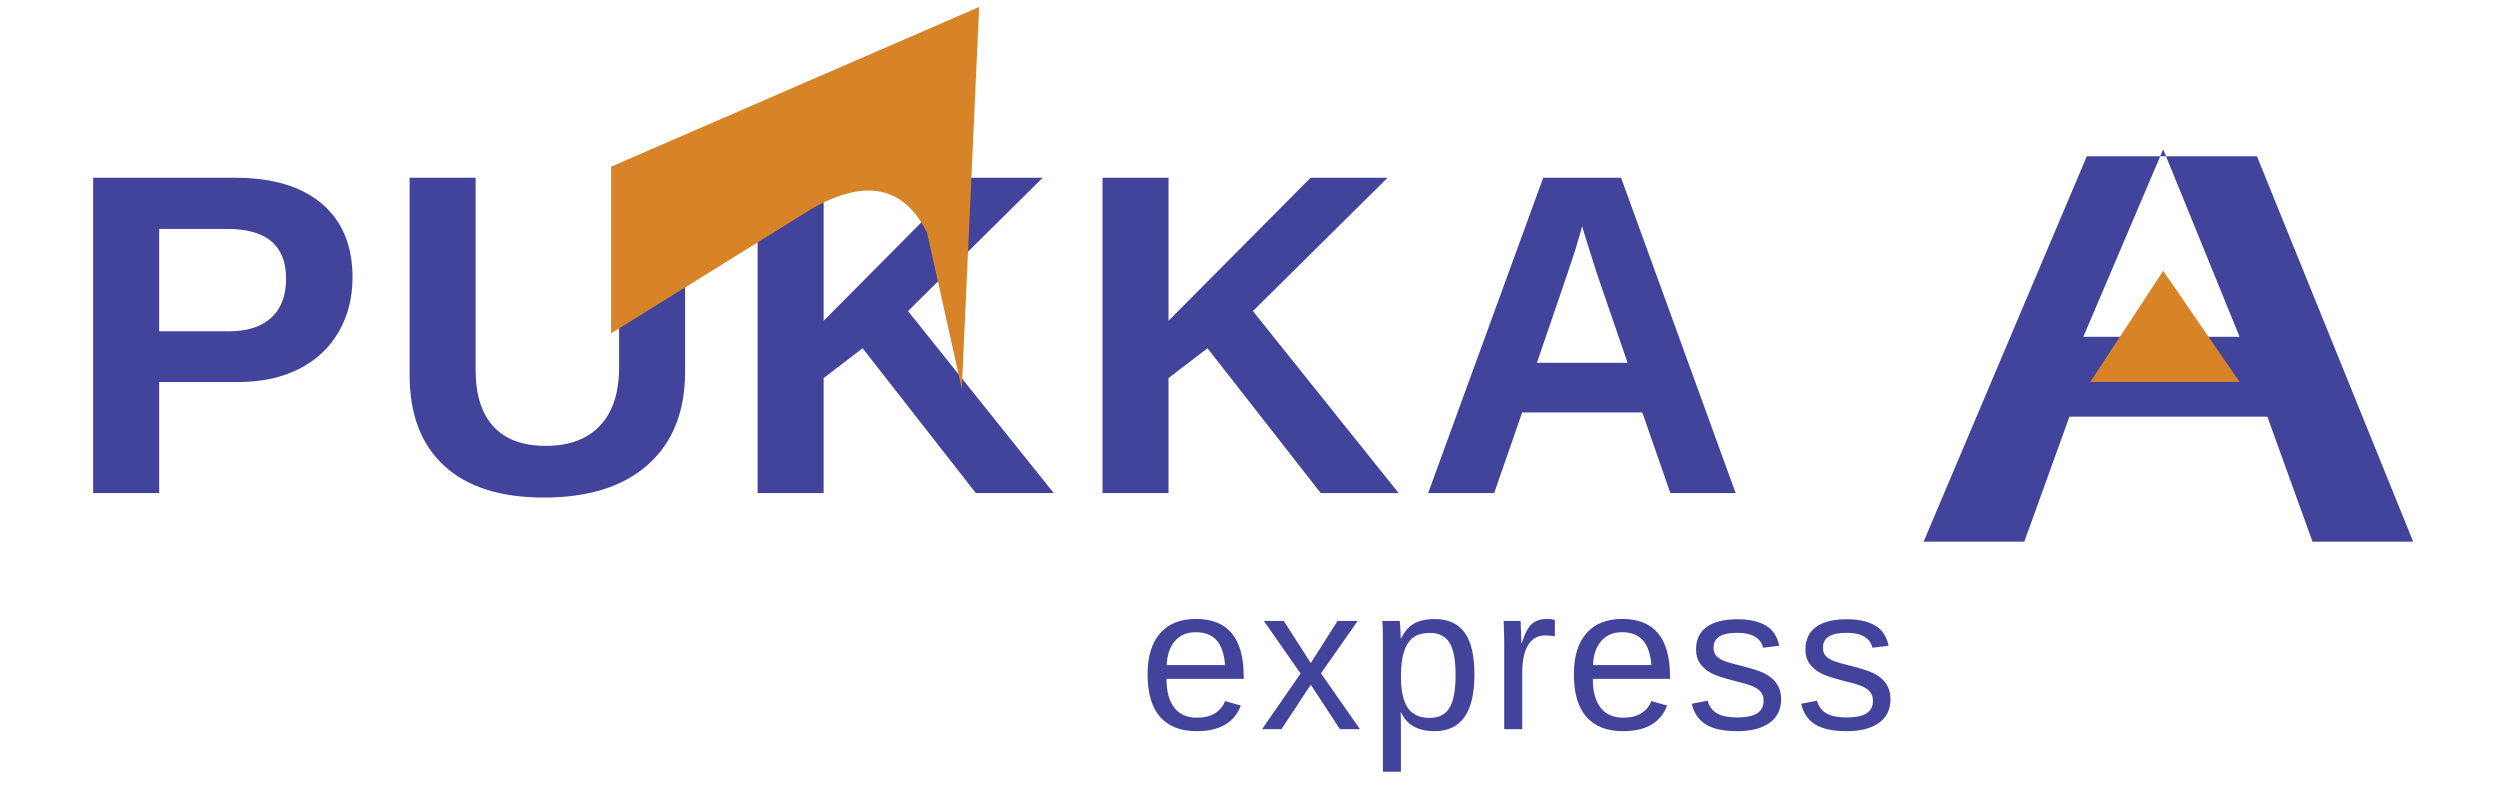
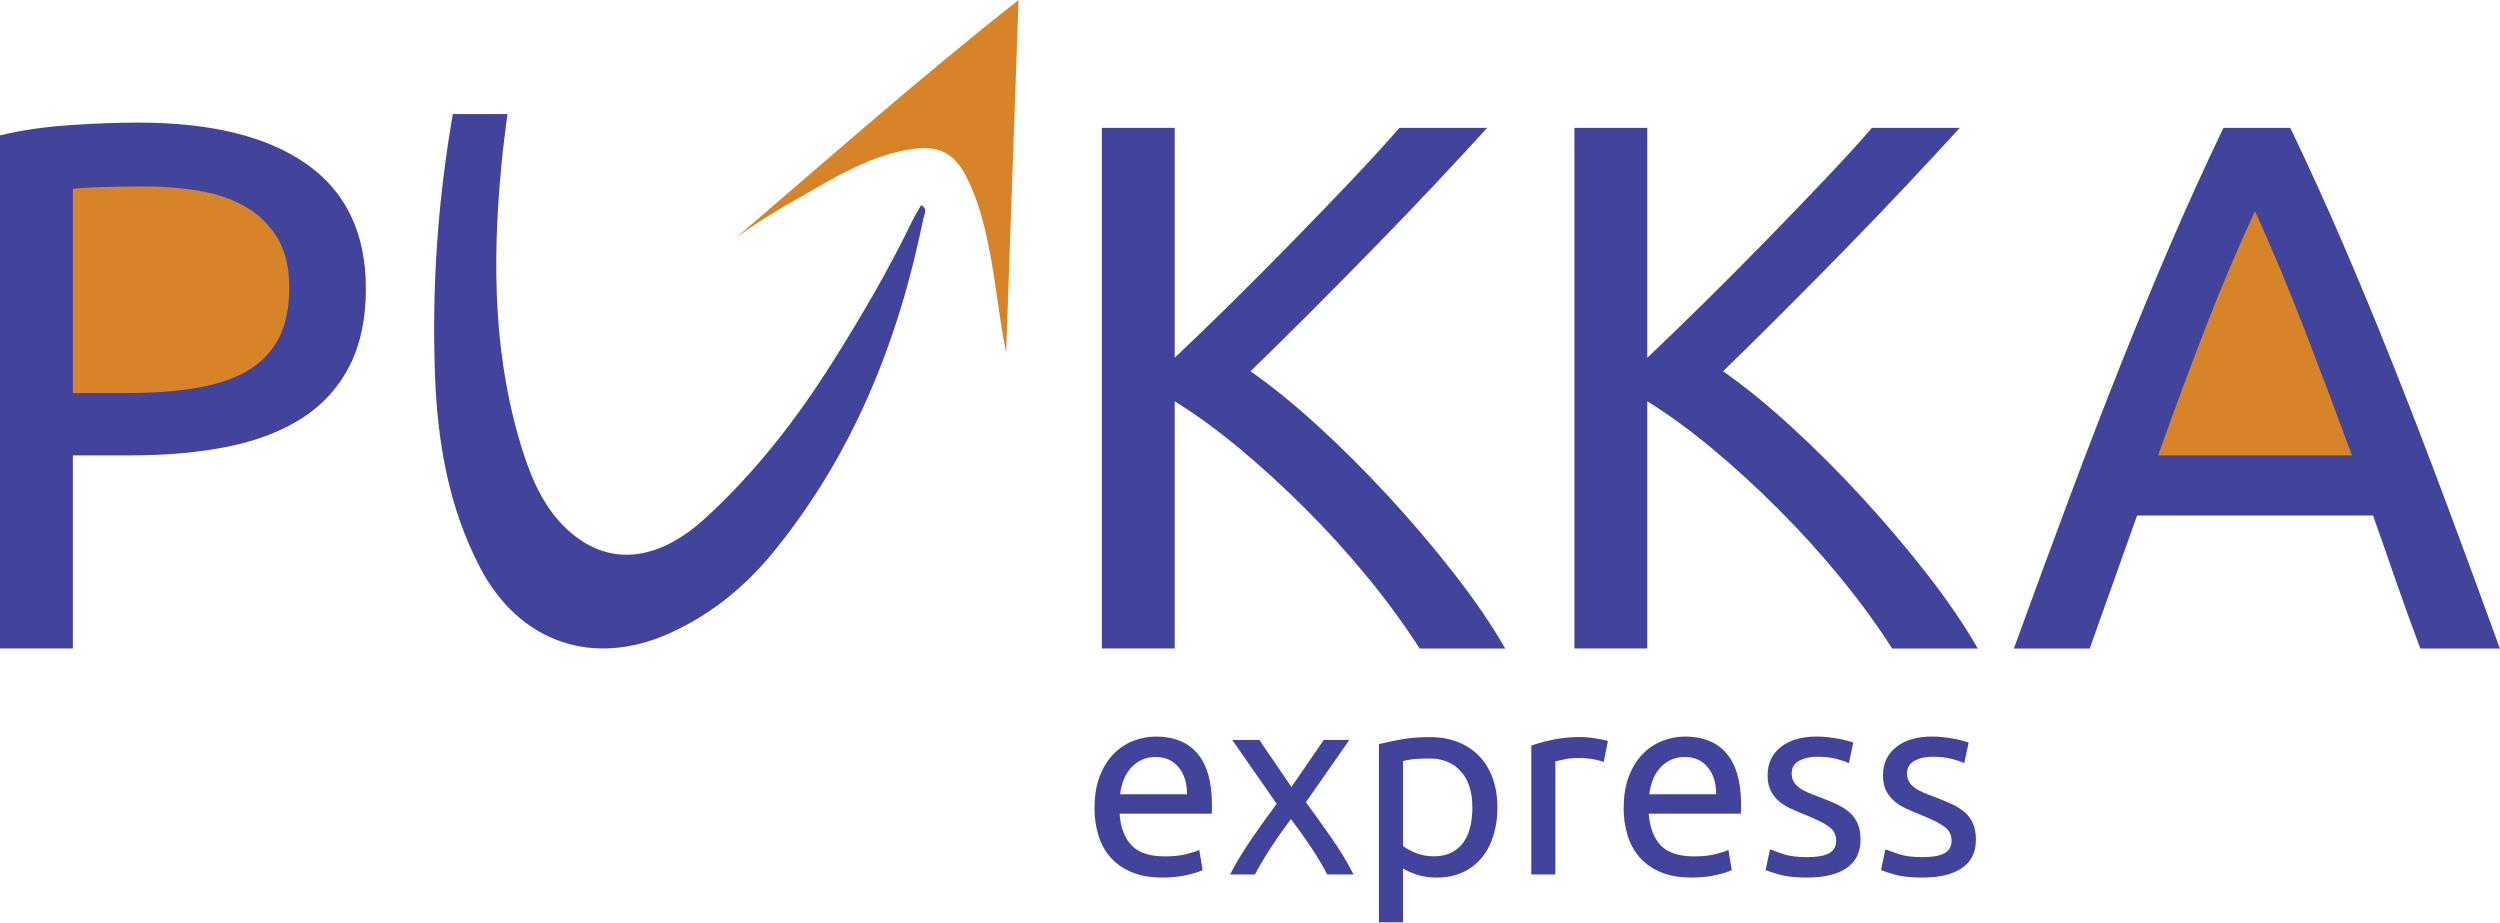
- <svg xmlns="http://www.w3.org/2000/svg" viewBox="0 0 720 230" role="img" aria-labelledby="title">
-   <text x="18" y="142" fill="#42449c" font-family="Arial, sans-serif" font-size="132" font-weight="800" letter-spacing="4">PUKKA</text>
-   <path d="M176 48 282 2l-5 110-10-45q-10-20-33-7l-58 36Z" fill="#d78428" />
-   <path d="M601 45 650 45l45 111h-29l-13-36h-57l-13 36h-29l47-111Zm-1 52h45l-22-54Z" fill="#42449c" />
-   <path d="m623 78 22 32h-43l21-32Z" fill="#d78428" />
-   <text x="328" y="210" fill="#42449c" font-family="Arial, sans-serif" font-size="59" letter-spacing="2">express</text>
+ <svg xmlns="http://www.w3.org/2000/svg" id="Layer_2" data-name="Layer 2" viewBox="0 0 596.7 220.14">
+   <defs>
+     <style>.cls-1 { fill: #d78428; }.cls-2 { fill: #42449c; }</style>
+   </defs>
+   <g id="Layer_1-2" data-name="Layer 1">
+     <g>
+       <polygon class="cls-1" points="75.4 55.32 68.51 91.01 15.94 104.44 6.46 84.16 9.91 42.08 21.97 36.36 67.65 45.84 75.4 55.32" />
+       <polygon class="cls-1" points="532.14 42.08 506.29 113.92 572.65 113.92 543.34 42.08 532.14 42.08" />
+       <path class="cls-2" d="M32.99,29.26c17.45,0,30.87,3.32,40.26,9.95,9.38,6.63,14.08,16.53,14.08,29.68,0,7.17-1.29,13.3-3.86,18.38-2.57,5.08-6.28,9.21-11.12,12.37s-10.73,5.47-17.66,6.9c-6.94,1.44-14.77,2.15-23.49,2.15h-13.81v46.09H0V32.31c4.9-1.19,10.37-2,16.41-2.42,6.03-.42,11.57-.63,16.59-.63Zm1.44,15.24c-7.42,0-13.09,.18-17.04,.54v48.77h13.09c5.97,0,11.36-.39,16.14-1.17,4.78-.78,8.82-2.09,12.1-3.94,3.29-1.85,5.83-4.39,7.62-7.62,1.79-3.23,2.69-7.35,2.69-12.37s-.93-8.72-2.78-11.84c-1.86-3.11-4.37-5.59-7.53-7.44-3.17-1.85-6.85-3.14-11.03-3.86-4.19-.72-8.61-1.08-13.27-1.08Z" />
+       <path class="cls-1" d="M240.14,84.16c-1.73-8.53-2.46-17.12-4.2-25.55-1.17-5.67-2.64-11.24-5.28-16.41-2.84-5.56-6.51-7.56-12.81-6.65-10.01,1.44-18.5,6.73-27.08,11.63-5.18,2.96-10.34,6.02-15.15,9.63C197.76,37.82,219.61,18.5,243.11,0c-1.01,28.52-1.99,56.34-2.97,84.16Z" />
+       <g>
+         <path class="cls-2" d="M354.97,30.52c-3.71,4.07-7.89,8.58-12.55,13.54-4.66,4.96-9.53,10.04-14.62,15.24-5.08,5.2-10.13,10.31-15.15,15.33-5.02,5.02-9.74,9.68-14.17,13.99,5.14,3.59,10.58,8.01,16.32,13.27,5.74,5.26,11.36,10.88,16.86,16.86,5.5,5.98,10.67,12.08,15.51,18.29,4.84,6.22,8.88,12.13,12.1,17.75h-20.44c-3.59-5.62-7.71-11.27-12.37-16.95-4.66-5.67-9.59-11.12-14.79-16.32-5.2-5.2-10.46-10.01-15.78-14.44-5.32-4.42-10.49-8.19-15.51-11.3v59h-17.39V30.52h17.39v54.87c4.18-3.95,8.79-8.4,13.81-13.36,5.02-4.96,9.98-9.95,14.88-14.97,4.9-5.02,9.53-9.83,13.9-14.44,4.36-4.6,8.04-8.63,11.03-12.1h20.98Z" />
+         <path class="cls-2" d="M467.76,30.52c-3.71,4.07-7.89,8.58-12.55,13.54-4.66,4.96-9.53,10.04-14.62,15.24-5.08,5.2-10.13,10.31-15.15,15.33s-9.74,9.68-14.17,13.99c5.14,3.59,10.58,8.01,16.32,13.27,5.74,5.26,11.36,10.88,16.86,16.86,5.5,5.98,10.67,12.08,15.51,18.29,4.84,6.22,8.88,12.13,12.1,17.75h-20.44c-3.59-5.62-7.71-11.27-12.37-16.95-4.66-5.67-9.59-11.12-14.79-16.32-5.2-5.2-10.46-10.01-15.78-14.44-5.32-4.42-10.49-8.19-15.51-11.3v59h-17.39V30.52h17.39v54.87c4.18-3.95,8.79-8.4,13.81-13.36,5.02-4.96,9.98-9.95,14.88-14.97,4.9-5.02,9.53-9.83,13.9-14.44,4.36-4.6,8.04-8.63,11.03-12.1h20.98Z" />
+         <path class="cls-2" d="M577.69,154.79c-2.03-5.38-3.94-10.67-5.74-15.87-1.79-5.2-3.65-10.49-5.56-15.87h-56.31l-11.3,31.74h-18.11c4.78-13.15,9.26-25.31,13.45-36.49,4.18-11.18,8.28-21.79,12.28-31.83,4-10.04,7.98-19.64,11.92-28.78s8.07-18.2,12.37-27.17h15.96c4.3,8.97,8.43,18.02,12.37,27.17,3.95,9.14,7.92,18.74,11.93,28.78,4,10.04,8.1,20.65,12.28,31.83,4.18,11.18,8.67,23.34,13.45,36.49h-19.01Zm-16.32-46.09c-3.83-10.4-7.62-20.47-11.39-30.22-3.77-9.74-7.68-19.1-11.75-28.06-4.19,8.97-8.16,18.32-11.92,28.06-3.77,9.74-7.51,19.81-11.21,30.22h46.26Z" />
+       </g>
+       <path class="cls-2" d="M219.86,48.97c-.75,1.34-1.54,2.57-2.18,3.88-5.55,11.49-11.99,22.48-18.78,33.28-8.67,13.78-18.55,26.59-30.65,37.63-10.93,9.98-22.32,11.56-31.89,3.48-5.82-4.91-9.09-11.81-11.42-19.05-7.16-22.19-7.48-45.12-5.32-68.16,.4-4.29,.94-8.55,1.5-12.8h-13.04c-3.56,20.45-5.07,41.34-4.24,62.71,.61,15.8,3.31,31.31,10.72,45.49,9.35,17.9,26.94,23.97,45.26,15.72,9.86-4.45,18.04-11.11,24.82-19.43,19.08-23.43,29.87-50.52,35.78-79.69,.19-.92,1.11-2.15-.56-3.07Z" />
+       <g>
+         <path class="cls-2" d="M261.25,192.72c0-2.84,.41-5.32,1.23-7.44,.82-2.12,1.91-3.88,3.27-5.28,1.36-1.4,2.92-2.45,4.69-3.15,1.77-.7,3.58-1.05,5.43-1.05,4.32,0,7.64,1.35,9.94,4.05,2.3,2.7,3.46,6.8,3.46,12.32v.96c0,.39-.02,.75-.06,1.08h-21.99c.25,3.34,1.22,5.87,2.9,7.6,1.69,1.73,4.32,2.59,7.9,2.59,2.02,0,3.72-.17,5.1-.53,1.38-.35,2.42-.69,3.12-1.02l.8,4.82c-.7,.37-1.92,.76-3.68,1.17-1.75,.41-3.74,.62-5.96,.62-2.8,0-5.22-.42-7.26-1.27-2.04-.84-3.72-2.01-5.03-3.49-1.32-1.48-2.3-3.24-2.93-5.28s-.96-4.27-.96-6.7Zm22.05-3.15c.04-2.59-.61-4.73-1.95-6.39-1.34-1.67-3.18-2.5-5.53-2.5-1.32,0-2.48,.26-3.49,.77-1.01,.52-1.86,1.19-2.56,2.01-.7,.83-1.25,1.77-1.64,2.84-.39,1.07-.65,2.16-.77,3.27h15.93Z" />
+         <path class="cls-2" d="M316.77,208.72c-.45-.91-1.01-1.92-1.67-3.03-.66-1.11-1.38-2.25-2.16-3.43-.78-1.17-1.59-2.34-2.41-3.49s-1.63-2.24-2.41-3.27c-.78,1.03-1.58,2.13-2.41,3.3-.83,1.17-1.62,2.35-2.38,3.52-.76,1.17-1.47,2.32-2.13,3.43-.66,1.11-1.22,2.1-1.67,2.97h-5.93c1.44-2.8,3.16-5.65,5.16-8.56,2-2.9,3.98-5.67,5.96-8.31l-10.62-15.25h6.48l7.66,11.24,7.72-11.24h6.11l-10.37,14.88c1.98,2.68,4,5.51,6.08,8.49,2.08,2.99,3.84,5.9,5.28,8.74h-6.3Z" />
+         <path class="cls-2" d="M357.41,192.72c0,2.43-.32,4.67-.96,6.73-.64,2.06-1.58,3.83-2.81,5.31-1.23,1.48-2.75,2.64-4.54,3.46-1.79,.82-3.84,1.24-6.14,1.24-1.85,0-3.49-.25-4.91-.74-1.42-.5-2.48-.97-3.18-1.42v12.85h-5.75v-42.55c1.36-.33,3.06-.69,5.1-1.08,2.04-.39,4.4-.59,7.07-.59,2.47,0,4.69,.39,6.67,1.17s3.66,1.89,5.06,3.33c1.4,1.44,2.48,3.2,3.24,5.28,.76,2.08,1.14,4.41,1.14,7.01Zm-5.99,0c0-3.75-.93-6.63-2.78-8.65-1.85-2.02-4.32-3.03-7.41-3.03-1.73,0-3.08,.06-4.05,.18-.97,.12-1.74,.27-2.31,.43v20.26c.7,.58,1.71,1.13,3.03,1.67,1.32,.54,2.76,.8,4.32,.8,1.65,0,3.06-.3,4.23-.89,1.17-.6,2.13-1.42,2.87-2.47s1.28-2.28,1.61-3.71,.5-2.96,.5-4.6Z" />
+         <path class="cls-2" d="M377.36,175.92c.49,0,1.06,.03,1.7,.09,.64,.06,1.27,.15,1.88,.25s1.18,.21,1.7,.31c.51,.1,.9,.2,1.14,.28l-.99,5c-.45-.17-1.2-.36-2.25-.59-1.05-.23-2.4-.34-4.05-.34-1.07,0-2.13,.12-3.18,.34-1.05,.23-1.74,.38-2.07,.46v26.99h-5.75v-30.76c1.36-.49,3.05-.96,5.07-1.39,2.02-.43,4.28-.65,6.79-.65Z" />
+         <path class="cls-2" d="M387.55,192.72c0-2.84,.41-5.32,1.23-7.44,.82-2.12,1.91-3.88,3.27-5.28,1.36-1.4,2.92-2.45,4.69-3.15,1.77-.7,3.58-1.05,5.43-1.05,4.32,0,7.64,1.35,9.94,4.05,2.3,2.7,3.46,6.8,3.46,12.32v.96c0,.39-.02,.75-.06,1.08h-21.99c.25,3.34,1.22,5.87,2.9,7.6,1.69,1.73,4.32,2.59,7.9,2.59,2.02,0,3.72-.17,5.1-.53,1.38-.35,2.42-.69,3.12-1.02l.8,4.82c-.7,.37-1.92,.76-3.68,1.17-1.75,.41-3.74,.62-5.96,.62-2.8,0-5.22-.42-7.26-1.27-2.04-.84-3.72-2.01-5.03-3.49-1.32-1.48-2.3-3.24-2.93-5.28s-.96-4.27-.96-6.7Zm22.05-3.15c.04-2.59-.61-4.73-1.95-6.39s-3.18-2.5-5.53-2.5c-1.32,0-2.48,.26-3.49,.77-1.01,.52-1.86,1.19-2.56,2.01-.7,.83-1.25,1.77-1.64,2.84-.39,1.07-.65,2.16-.77,3.27h15.93Z" />
+         <path class="cls-2" d="M431.34,204.58c2.35,0,4.08-.31,5.22-.93,1.13-.62,1.7-1.61,1.7-2.97s-.56-2.51-1.67-3.33c-1.11-.82-2.94-1.75-5.5-2.78-1.23-.49-2.42-1-3.55-1.51-1.13-.51-2.11-1.12-2.93-1.82-.82-.7-1.48-1.54-1.98-2.53-.49-.99-.74-2.2-.74-3.65,0-2.84,1.05-5.09,3.15-6.76,2.1-1.67,4.96-2.5,8.59-2.5,.9,0,1.81,.05,2.72,.16,.9,.1,1.75,.23,2.53,.37,.78,.15,1.47,.3,2.07,.47,.6,.17,1.06,.31,1.39,.43l-1.05,4.94c-.62-.33-1.59-.67-2.9-1.02-1.32-.35-2.9-.53-4.76-.53-1.61,0-3.01,.32-4.2,.96s-1.79,1.64-1.79,3c0,.7,.14,1.32,.4,1.85,.27,.54,.68,1.02,1.23,1.45,.56,.43,1.25,.84,2.07,1.2,.82,.37,1.81,.76,2.96,1.17,1.52,.58,2.88,1.14,4.08,1.7,1.19,.56,2.21,1.2,3.06,1.94s1.49,1.64,1.95,2.69,.68,2.34,.68,3.86c0,2.96-1.1,5.21-3.3,6.73-2.2,1.52-5.34,2.29-9.42,2.29-2.84,0-5.07-.24-6.67-.71-1.61-.47-2.7-.83-3.27-1.08l1.05-4.94c.66,.25,1.71,.62,3.15,1.11,1.44,.5,3.36,.74,5.75,.74Z" />
+         <path class="cls-2" d="M458.88,204.58c2.35,0,4.08-.31,5.22-.93,1.13-.62,1.7-1.61,1.7-2.97s-.56-2.51-1.67-3.33c-1.11-.82-2.94-1.75-5.5-2.78-1.23-.49-2.42-1-3.55-1.51-1.13-.51-2.11-1.12-2.93-1.82-.82-.7-1.48-1.54-1.98-2.53-.49-.99-.74-2.2-.74-3.65,0-2.84,1.05-5.09,3.15-6.76s4.96-2.5,8.59-2.5c.9,0,1.81,.05,2.72,.16,.9,.1,1.75,.23,2.53,.37,.78,.15,1.47,.3,2.07,.47,.6,.17,1.06,.31,1.39,.43l-1.05,4.94c-.62-.33-1.59-.67-2.9-1.02-1.32-.35-2.9-.53-4.76-.53-1.61,0-3.01,.32-4.2,.96s-1.79,1.64-1.79,3c0,.7,.14,1.32,.4,1.85,.27,.54,.68,1.02,1.23,1.45,.56,.43,1.25,.84,2.07,1.2,.82,.37,1.81,.76,2.96,1.17,1.52,.58,2.88,1.14,4.08,1.7,1.19,.56,2.21,1.2,3.06,1.94s1.49,1.64,1.95,2.69,.68,2.34,.68,3.86c0,2.96-1.1,5.21-3.3,6.73-2.2,1.52-5.34,2.29-9.42,2.29-2.84,0-5.07-.24-6.67-.71-1.61-.47-2.7-.83-3.27-1.08l1.05-4.94c.66,.25,1.71,.62,3.15,1.11,1.44,.5,3.36,.74,5.75,.74Z" />
+       </g>
+     </g>
+   </g>
</svg>
